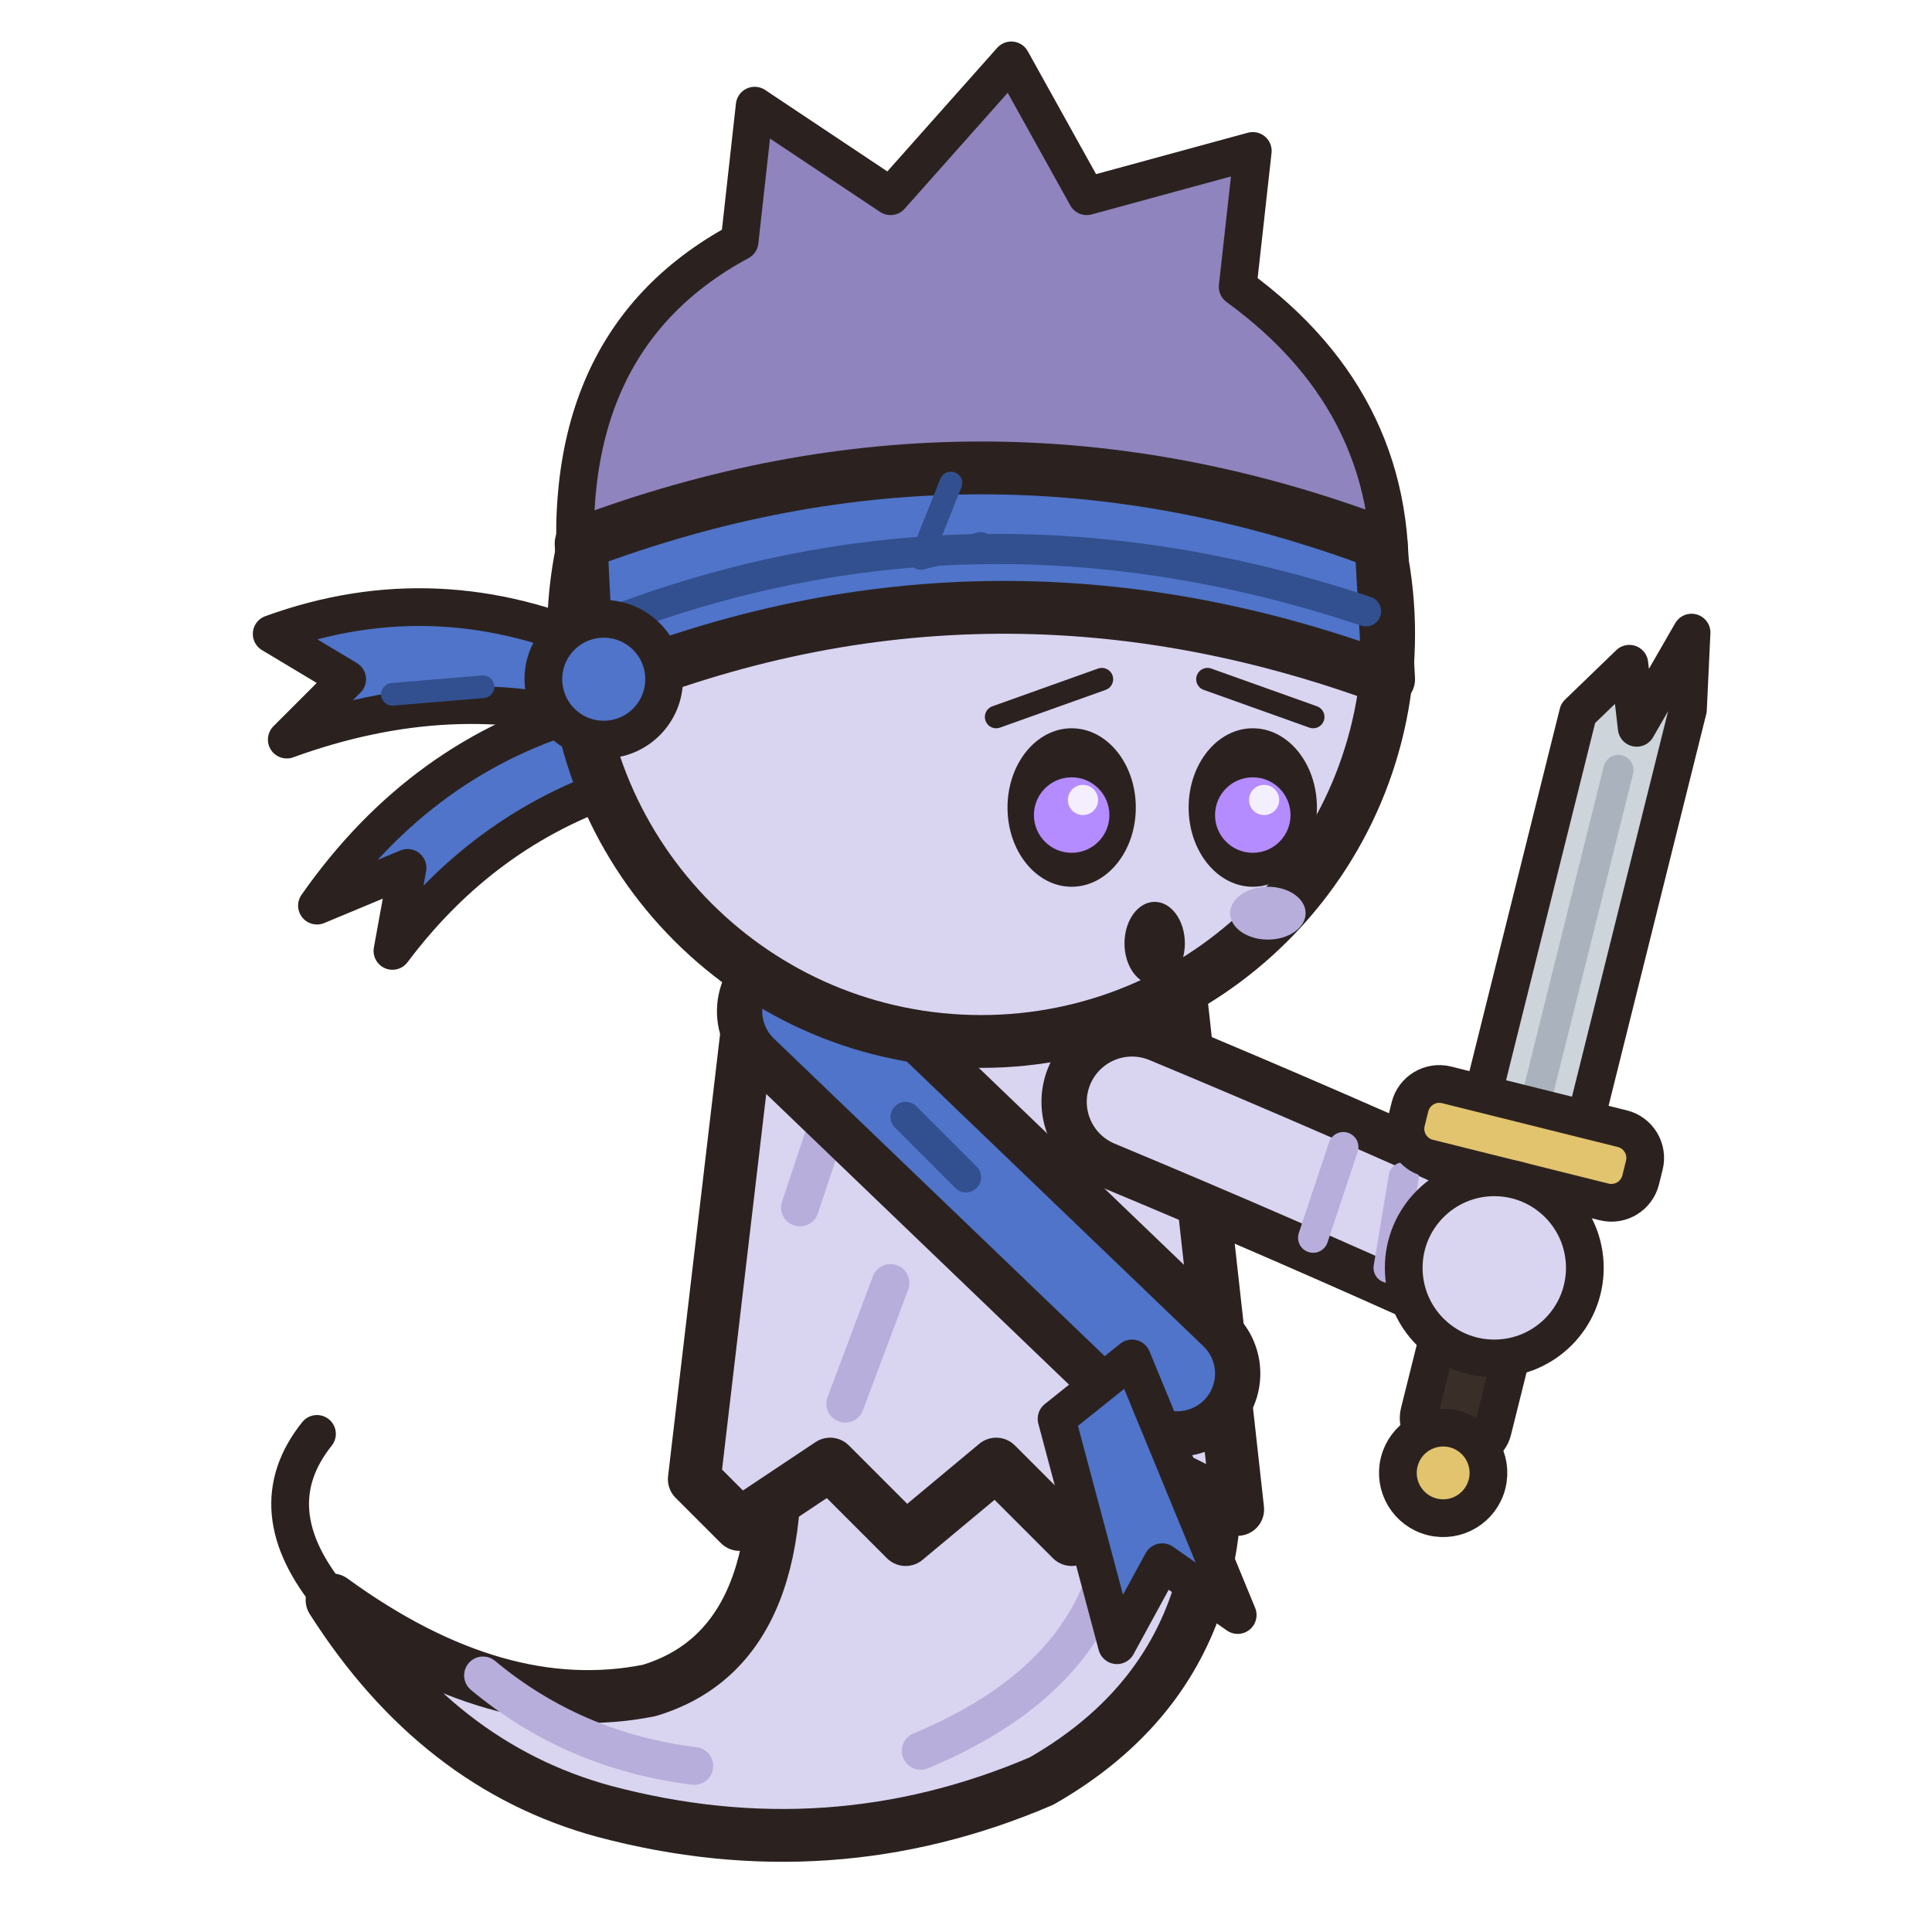
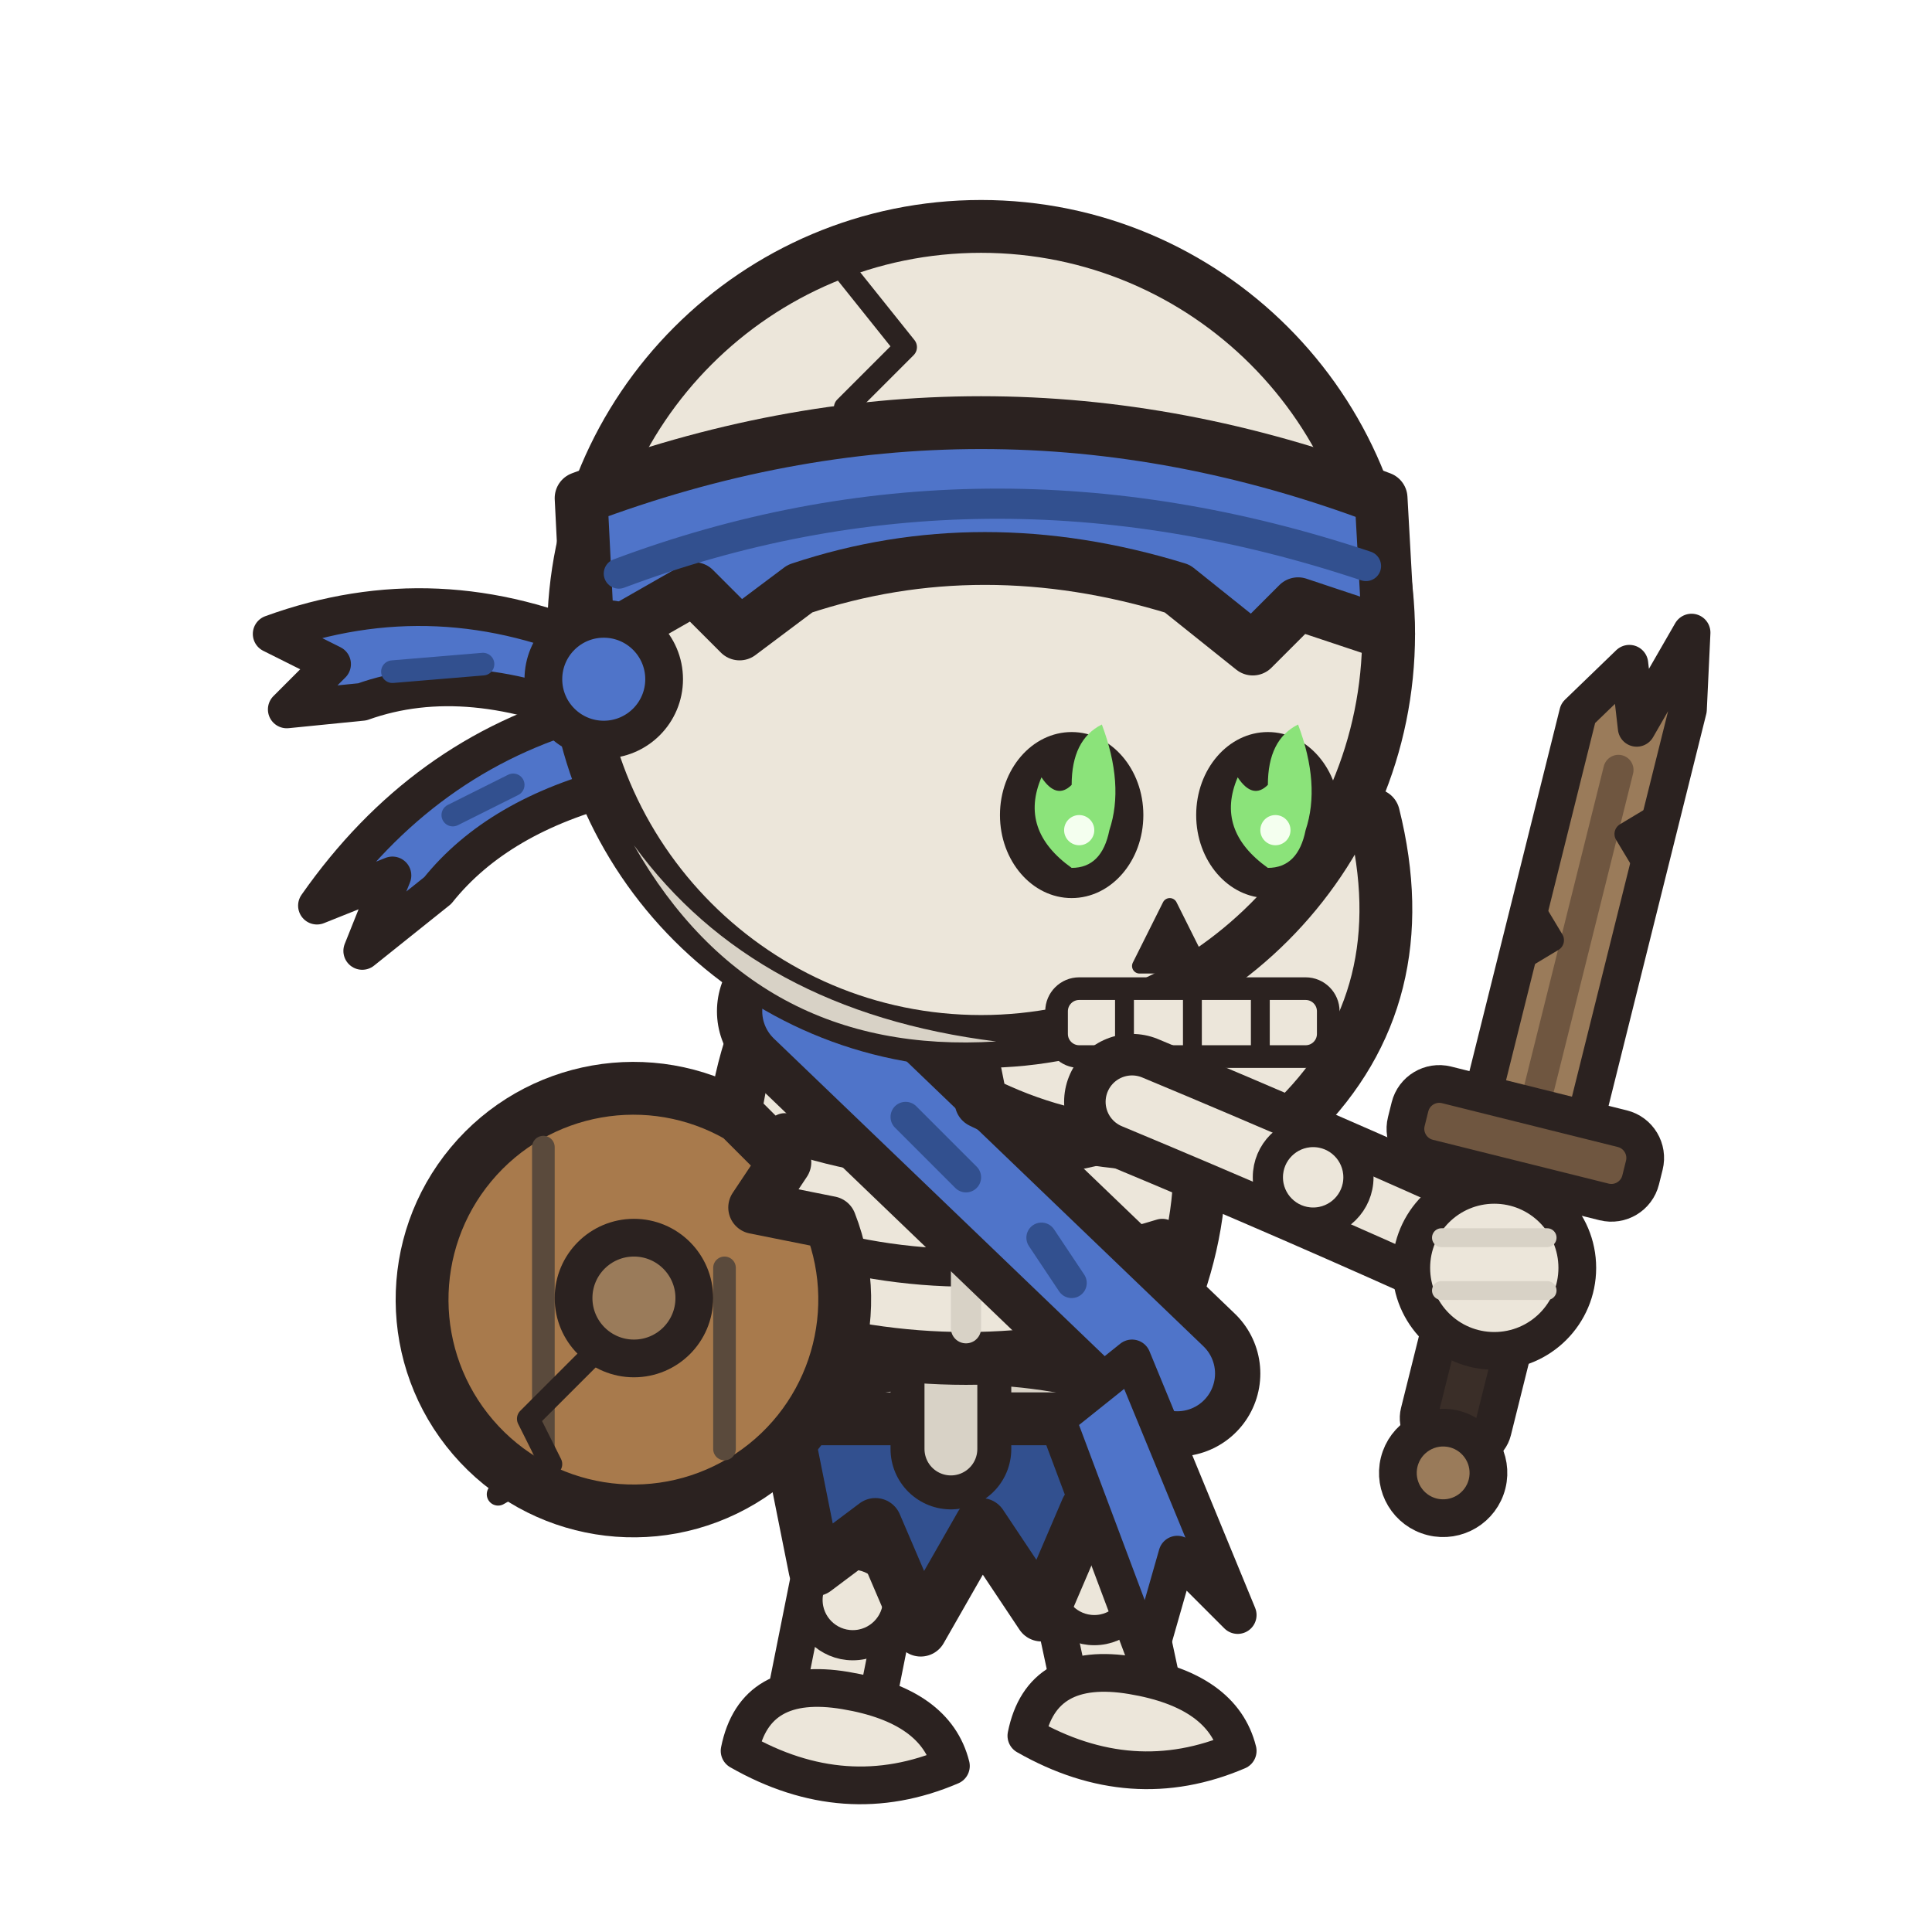
<svg xmlns="http://www.w3.org/2000/svg" viewBox="0 0 256 256" width="256" height="256">
  <g stroke="#2b2220" stroke-width="7" stroke-linejoin="round" stroke-linecap="round">
-     <path d="M80 86 Q58 76 36 84 L46 90 L38 98 Q60 90 80 96 Z" fill="#4f74c9" stroke-width="5" />
-     <path d="M78 94 Q56 100 42 120 L54 115 L52 126 Q64 110 82 104 Z" fill="#4f74c9" stroke-width="5" />
-     <path d="M52 92 L64 91" stroke="#32508f" stroke-width="3" />
-     <path d="M102 184 L160 184 Q166 220 138 236 Q110 248 80 240 Q58 234 44 212 Q66 228 86 224 Q106 218 102 184 Z" fill="#d9d4f0" />
-     <path d="M44 212 Q34 200 42 190" fill="none" stroke-width="5" />
-     <path d="M148 202 Q146 222 122 232 M92 234 Q76 232 64 222" fill="none" stroke="#b8aedb" stroke-width="5" />
-     <path d="M100 128 Q128 118 156 128 L164 200 L152 194 L142 204 L132 194 L120 204 L110 194 L98 202 L92 196 Z" fill="#d9d4f0" />
-     <path d="M112 142 L106 160 M118 170 L112 186" stroke="#b8aedb" stroke-width="5" />
+     <path d="M80 86 Q58 76 36 84 L44 88 L38 94 L48 93 Q62 88 80 96 Z" fill="#4f74c9" stroke-width="5" />
+     <path d="M78 94 Q56 100 42 120 L52 116 L48 126 L58 118 Q66 108 82 104 Z" fill="#4f74c9" stroke-width="5" />
+     <path d="M52 89 L64 88 M60 108 L68 104" stroke="#32508f" stroke-width="3" />
+     <path d="M116 196 L110 226 M142 196 L148 224" fill="none" stroke="#2b2220" stroke-width="17" />
+     <path d="M116 196 L110 226 M142 196 L148 224" fill="none" stroke="#ece6da" stroke-width="7" />
+     <circle cx="113" cy="212" r="6" fill="#ece6da" stroke-width="4" />
+     <circle cx="145" cy="210" r="6" fill="#ece6da" stroke-width="4" />
+     <path d="M98 232 Q100 222 112 224 Q124 226 126 234 Q112 240 98 232 Z" fill="#ece6da" stroke-width="5" />
+     <path d="M136 230 Q138 220 150 222 Q162 224 164 232 Q150 238 136 230 Z" fill="#ece6da" stroke-width="5" />
+     <path d="M106 184 Q128 176 152 184 L148 198 Q128 204 110 198 Z" fill="#d8d2c6" />
+     <path d="M104 188 L154 188 L152 206 L144 200 L138 214 L130 202 L122 216 L116 202 L108 208 Z" fill="#32508f" />
+     <path d="M126 128 L126 192" stroke="#2b2220" stroke-width="16" />
+     <path d="M126 128 L126 192" stroke="#d8d2c6" stroke-width="7" />
+     <path d="M102 132 Q128 122 154 132 Q164 154 154 176 Q128 184 102 176 Q92 154 102 132 Z" fill="#ece6da" />
+     <path d="M104 150 Q128 158 152 150 M104 164 Q128 172 154 164" fill="none" stroke="#2b2220" stroke-width="5" />
+     <path d="M128 134 L128 176" stroke="#d8d2c6" stroke-width="4" />
    <path d="M106 134 L156 182" stroke="#2b2220" stroke-width="22" />
    <path d="M106 134 L156 182" stroke="#4f74c9" stroke-width="10" />
-     <path d="M150 180 L164 214 L154 207 L148 218 L140 188 Z" fill="#4f74c9" stroke-width="5" />
-     <path d="M120 148 L128 156" stroke="#32508f" stroke-width="4" />
-     <circle cx="130" cy="84" r="54" fill="#d9d4f0" />
-     <path d="M77 82 Q72 46 98 32 L100 14 L118 26 L134 8 L144 26 L166 20 L164 38 Q186 54 184 80 Q162 60 132 62 Q102 62 77 82 Z" fill="#8f84bd" stroke-width="5" />
-     <path d="M77 72 Q130 52 183 72 L184 90 Q130 70 78 92 Z" fill="#4f74c9" />
-     <path d="M82 82 Q130 64 181 81" fill="none" stroke="#32508f" stroke-width="4" />
-     <path d="M126 64 L122 74 L130 72" fill="none" stroke="#32508f" stroke-width="3" />
+     <path d="M150 180 L164 214 L156 206 L152 220 L146 204 L140 188 Z" fill="#4f74c9" stroke-width="5" />
+     <path d="M120 148 L128 156 M138 164 L142 170" stroke="#32508f" stroke-width="4" />
+     <path d="M98 148 A28 28 0 1 0 110 162 L100 160 L104 154 Z" fill="#a87a4c" />
+     <path d="M72 152 L72 192 M96 168 L96 192" fill="none" stroke="#5a4a3c" stroke-width="3" />
+     <circle cx="84" cy="172" r="8" fill="#9a7b5a" stroke-width="5" />
+     <path d="M78 180 L70 188 L73 194 L66 198" fill="none" stroke="#2b2220" stroke-width="3" />
+     <path d="M126 126 Q150 118 182 108 Q188 132 172 148 Q150 156 130 146 Z" fill="#ece6da" />
+     <circle cx="130" cy="84" r="54" fill="#ece6da" />
+     <path d="M84 112 Q100 134 132 138 Q100 140 84 112 Z" fill="#d8d2c6" stroke="none" />
+     <path d="M112 36 L120 46 L112 54 L118 60" fill="none" stroke="#2b2220" stroke-width="3" />
+     <path d="M77 66 Q130 46 183 66 L184 84 L172 80 L166 86 L156 78 Q130 70 106 78 L98 84 L92 78 L78 86 Z" fill="#4f74c9" />
+     <path d="M82 76 Q130 58 181 75" fill="none" stroke="#32508f" stroke-width="4" />
    <circle cx="80" cy="90" r="8" fill="#4f74c9" stroke-width="5" />
-     <path d="M150 146 Q174 156 196 166" fill="none" stroke="#2b2220" stroke-width="24" />
-     <path d="M150 146 Q174 156 196 166" fill="none" stroke="#d9d4f0" stroke-width="12" />
-     <path d="M178 152 L174 164 M186 156 L184 168" stroke="#b8aedb" stroke-width="4" />
+   </g>
+   <ellipse cx="142" cy="108" rx="9.5" ry="11" fill="#2b2220" />
+   <ellipse cx="168" cy="108" rx="9.5" ry="11" fill="#2b2220" />
+   <path d="M142 115 Q135 110 138 103 Q140 106 142 104 Q142 98 146 96 Q149 104 147 110 Q146 115 142 115 Z" fill="#8be37a" />
+   <path d="M168 115 Q161 110 164 103 Q166 106 168 104 Q168 98 172 96 Q175 104 173 110 Q172 115 168 115 Z" fill="#8be37a" />
+   <circle cx="143" cy="110" r="2" fill="#f4ffef" />
+   <circle cx="169" cy="110" r="2" fill="#f4ffef" />
+   <path d="M155 120 L151 128 L159 128 Z" fill="#2b2220" stroke="#2b2220" stroke-width="2" stroke-linejoin="round" />
+   <rect x="140" y="131" width="36" height="9" rx="3" fill="#ece6da" stroke="#2b2220" stroke-width="3" />
+   <path d="M149 131 L149 140 M158 131 L158 140 M167 131 L167 140" stroke="#2b2220" stroke-width="2.5" />
+   <g stroke="#2b2220" stroke-width="7" stroke-linejoin="round" stroke-linecap="round">
+     <path d="M150 146 Q174 156 196 166" fill="none" stroke="#2b2220" stroke-width="18" />
+     <path d="M150 146 Q174 156 196 166" fill="none" stroke="#ece6da" stroke-width="7" />
+     <circle cx="174" cy="156" r="6" fill="#ece6da" stroke-width="4" />
    <g transform="rotate(14 198 168)">
      <rect x="193" y="156" width="10" height="36" rx="3" fill="#3a2e28" stroke-width="5" />
-       <circle cx="198" cy="196" r="6" fill="#e2c36e" stroke-width="5" />
-       <path d="M191 150 L191 94 L196 86 L199 94 L203 80 L205 90 L205 150 Z" fill="#cdd4da" stroke-width="5" />
-       <path d="M198 146 L198 100" stroke="#aab3bd" stroke-width="4" />
-       <rect x="182" y="146" width="32" height="10" rx="4" fill="#e2c36e" stroke-width="5" />
+       <circle cx="198" cy="196" r="6" fill="#9a7b5a" stroke-width="5" />
+       <path d="M191 150 L191 94 L196 86 L199 94 L203 80 L205 90 L205 150 Z" fill="#9a7b5a" stroke-width="5" />
+       <path d="M198 146 L198 100" stroke="#6f5640" stroke-width="4" />
+       <path d="M191 128 L195 124 L191 120 M205 112 L201 108 L205 104" fill="none" stroke="#2b2220" stroke-width="3" />
+       <rect x="182" y="146" width="32" height="10" rx="4" fill="#6f5640" stroke-width="5" />
    </g>
-     <circle cx="198" cy="168" r="12" fill="#d9d4f0" stroke-width="5" />
+     <circle cx="198" cy="168" r="11" fill="#ece6da" stroke-width="5" />
+     <path d="M191 164 L205 164 M191 171 L205 171" stroke="#d8d2c6" stroke-width="2.5" />
  </g>
-   <path d="M132 95 L146 90 M160 90 L174 95" stroke="#2b2220" stroke-width="3" stroke-linecap="round" />
-   <ellipse cx="142" cy="107" rx="8.5" ry="10.5" fill="#2b2220" />
-   <ellipse cx="166" cy="107" rx="8.5" ry="10.5" fill="#2b2220" />
-   <circle cx="142" cy="108" r="5" fill="#b48cff" />
-   <circle cx="166" cy="108" r="5" fill="#b48cff" />
-   <circle cx="143.5" cy="106" r="2" fill="#f4efff" />
-   <circle cx="167.5" cy="106" r="2" fill="#f4efff" />
-   <ellipse cx="168" cy="121" rx="5" ry="3.5" fill="#b8aedb" />
-   <ellipse cx="153" cy="125" rx="4" ry="5.5" fill="#2b2220" />
</svg>
